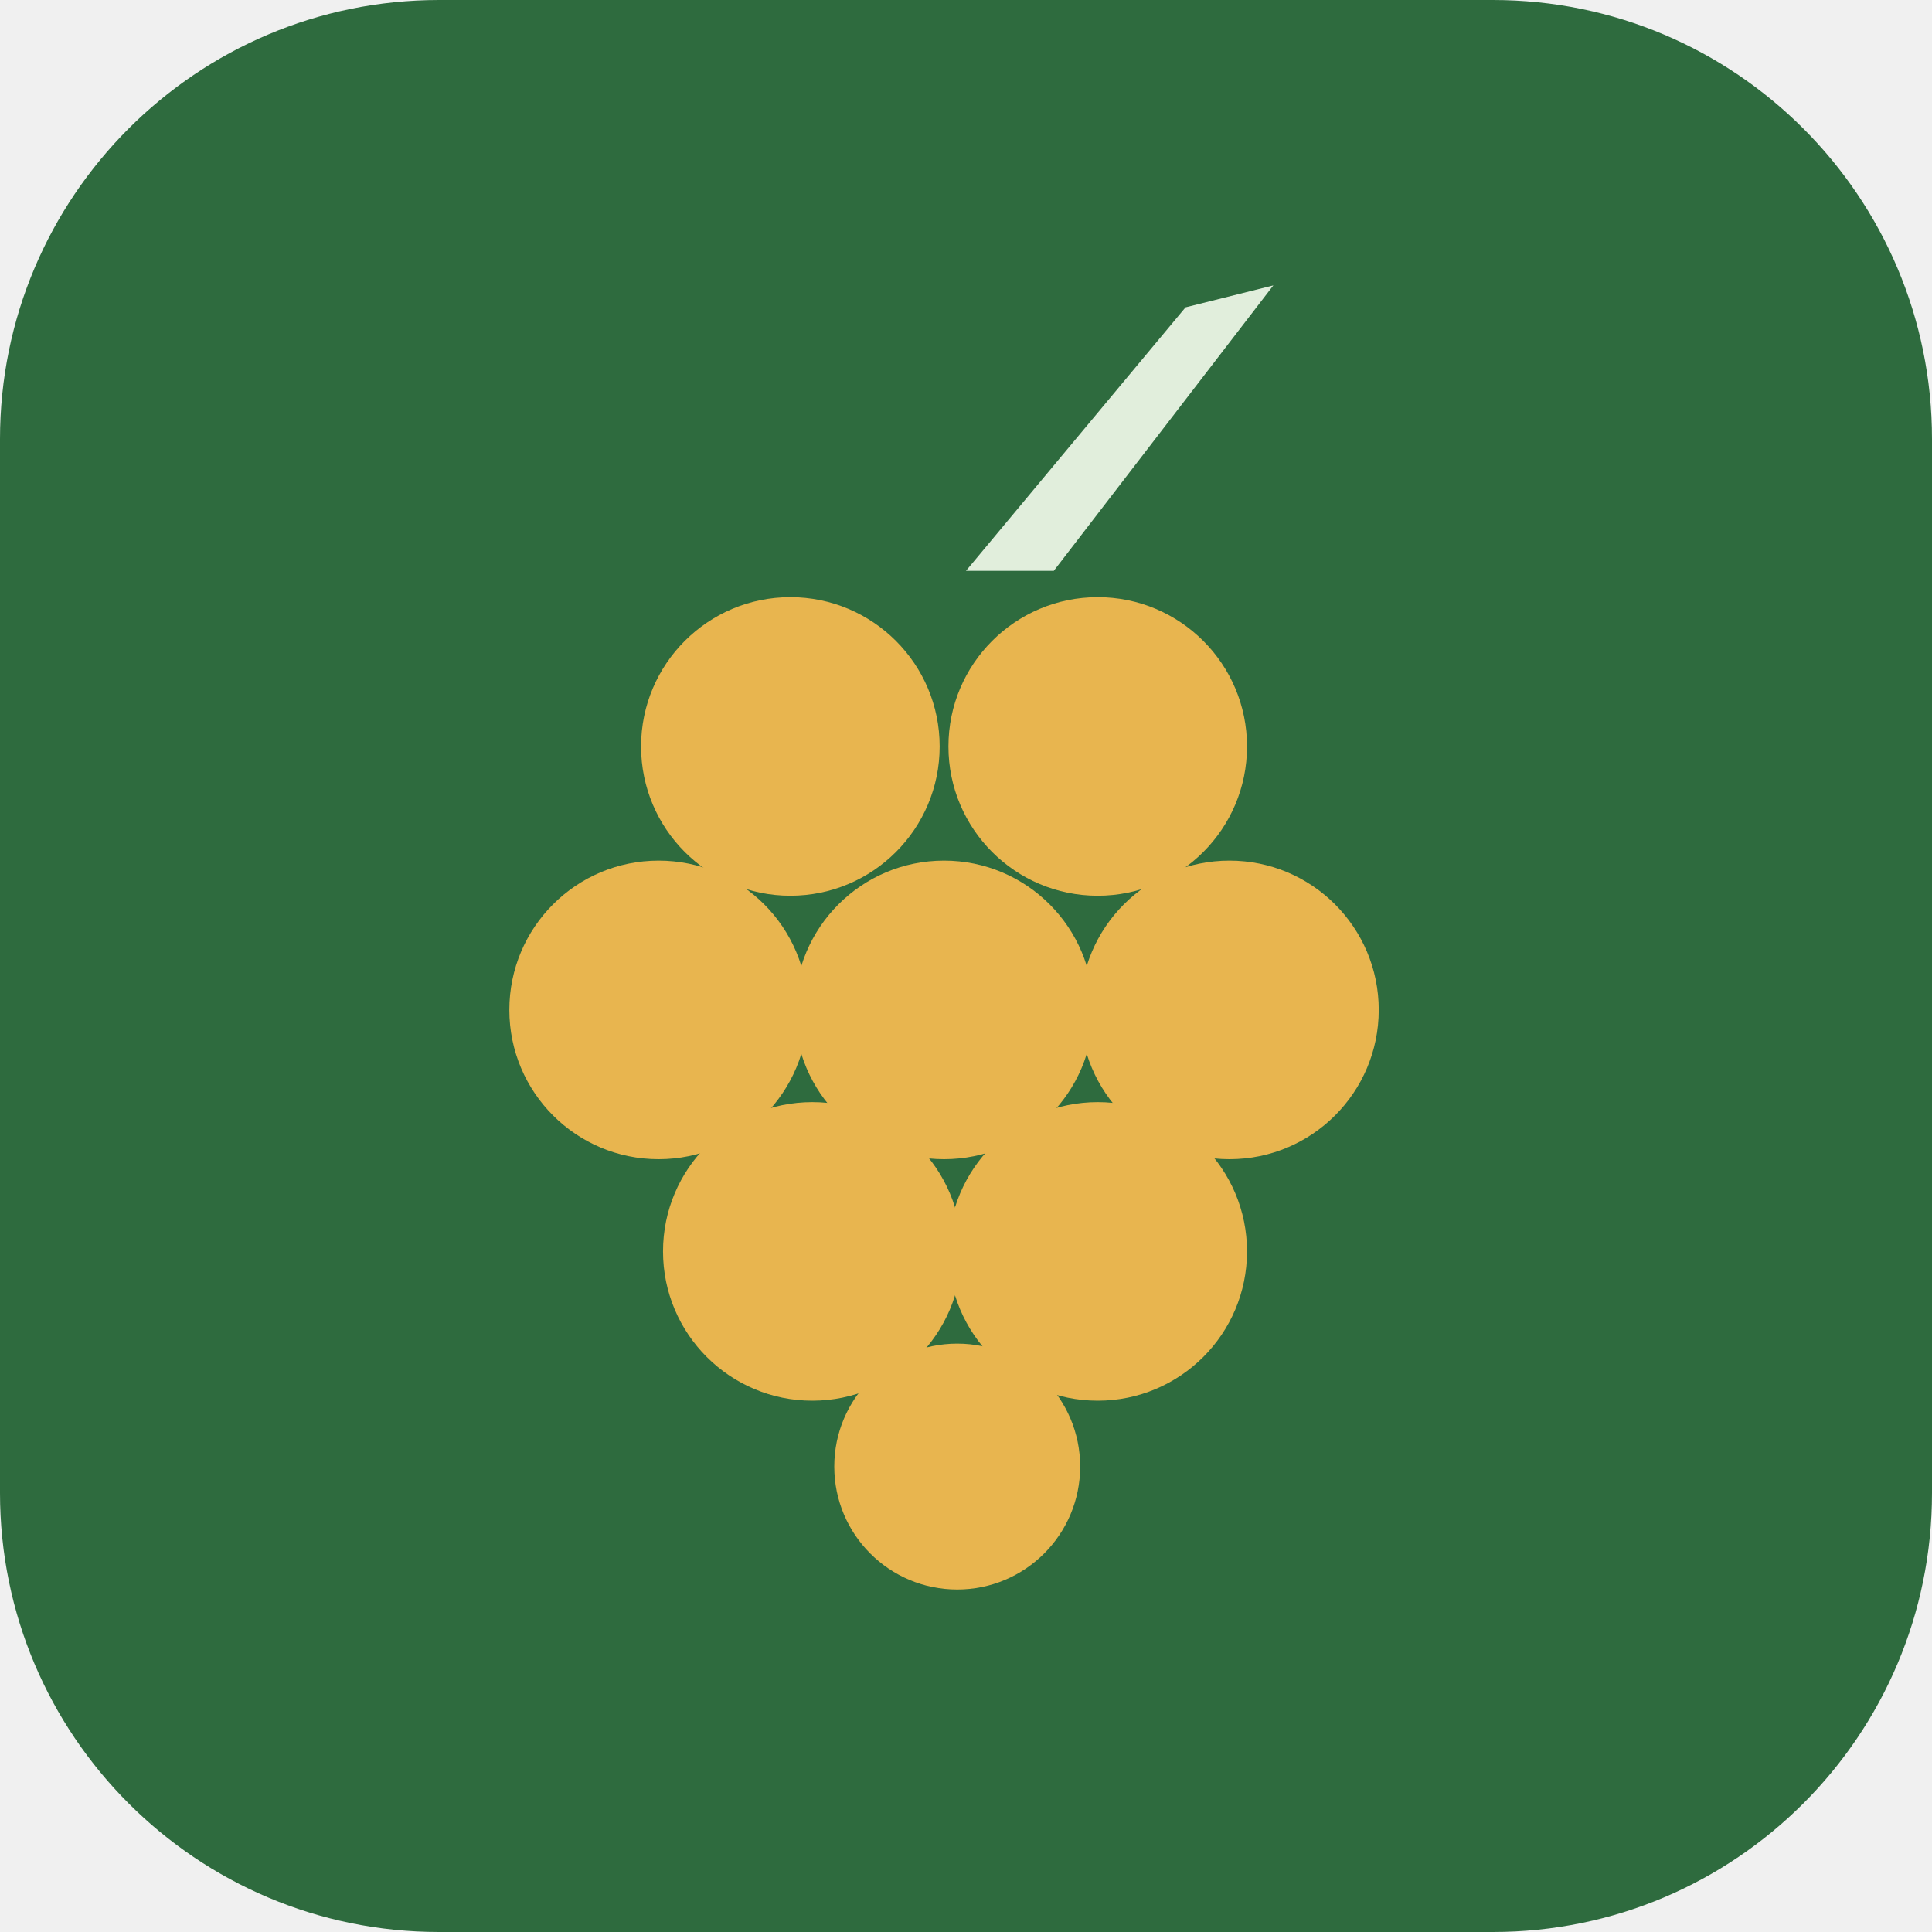
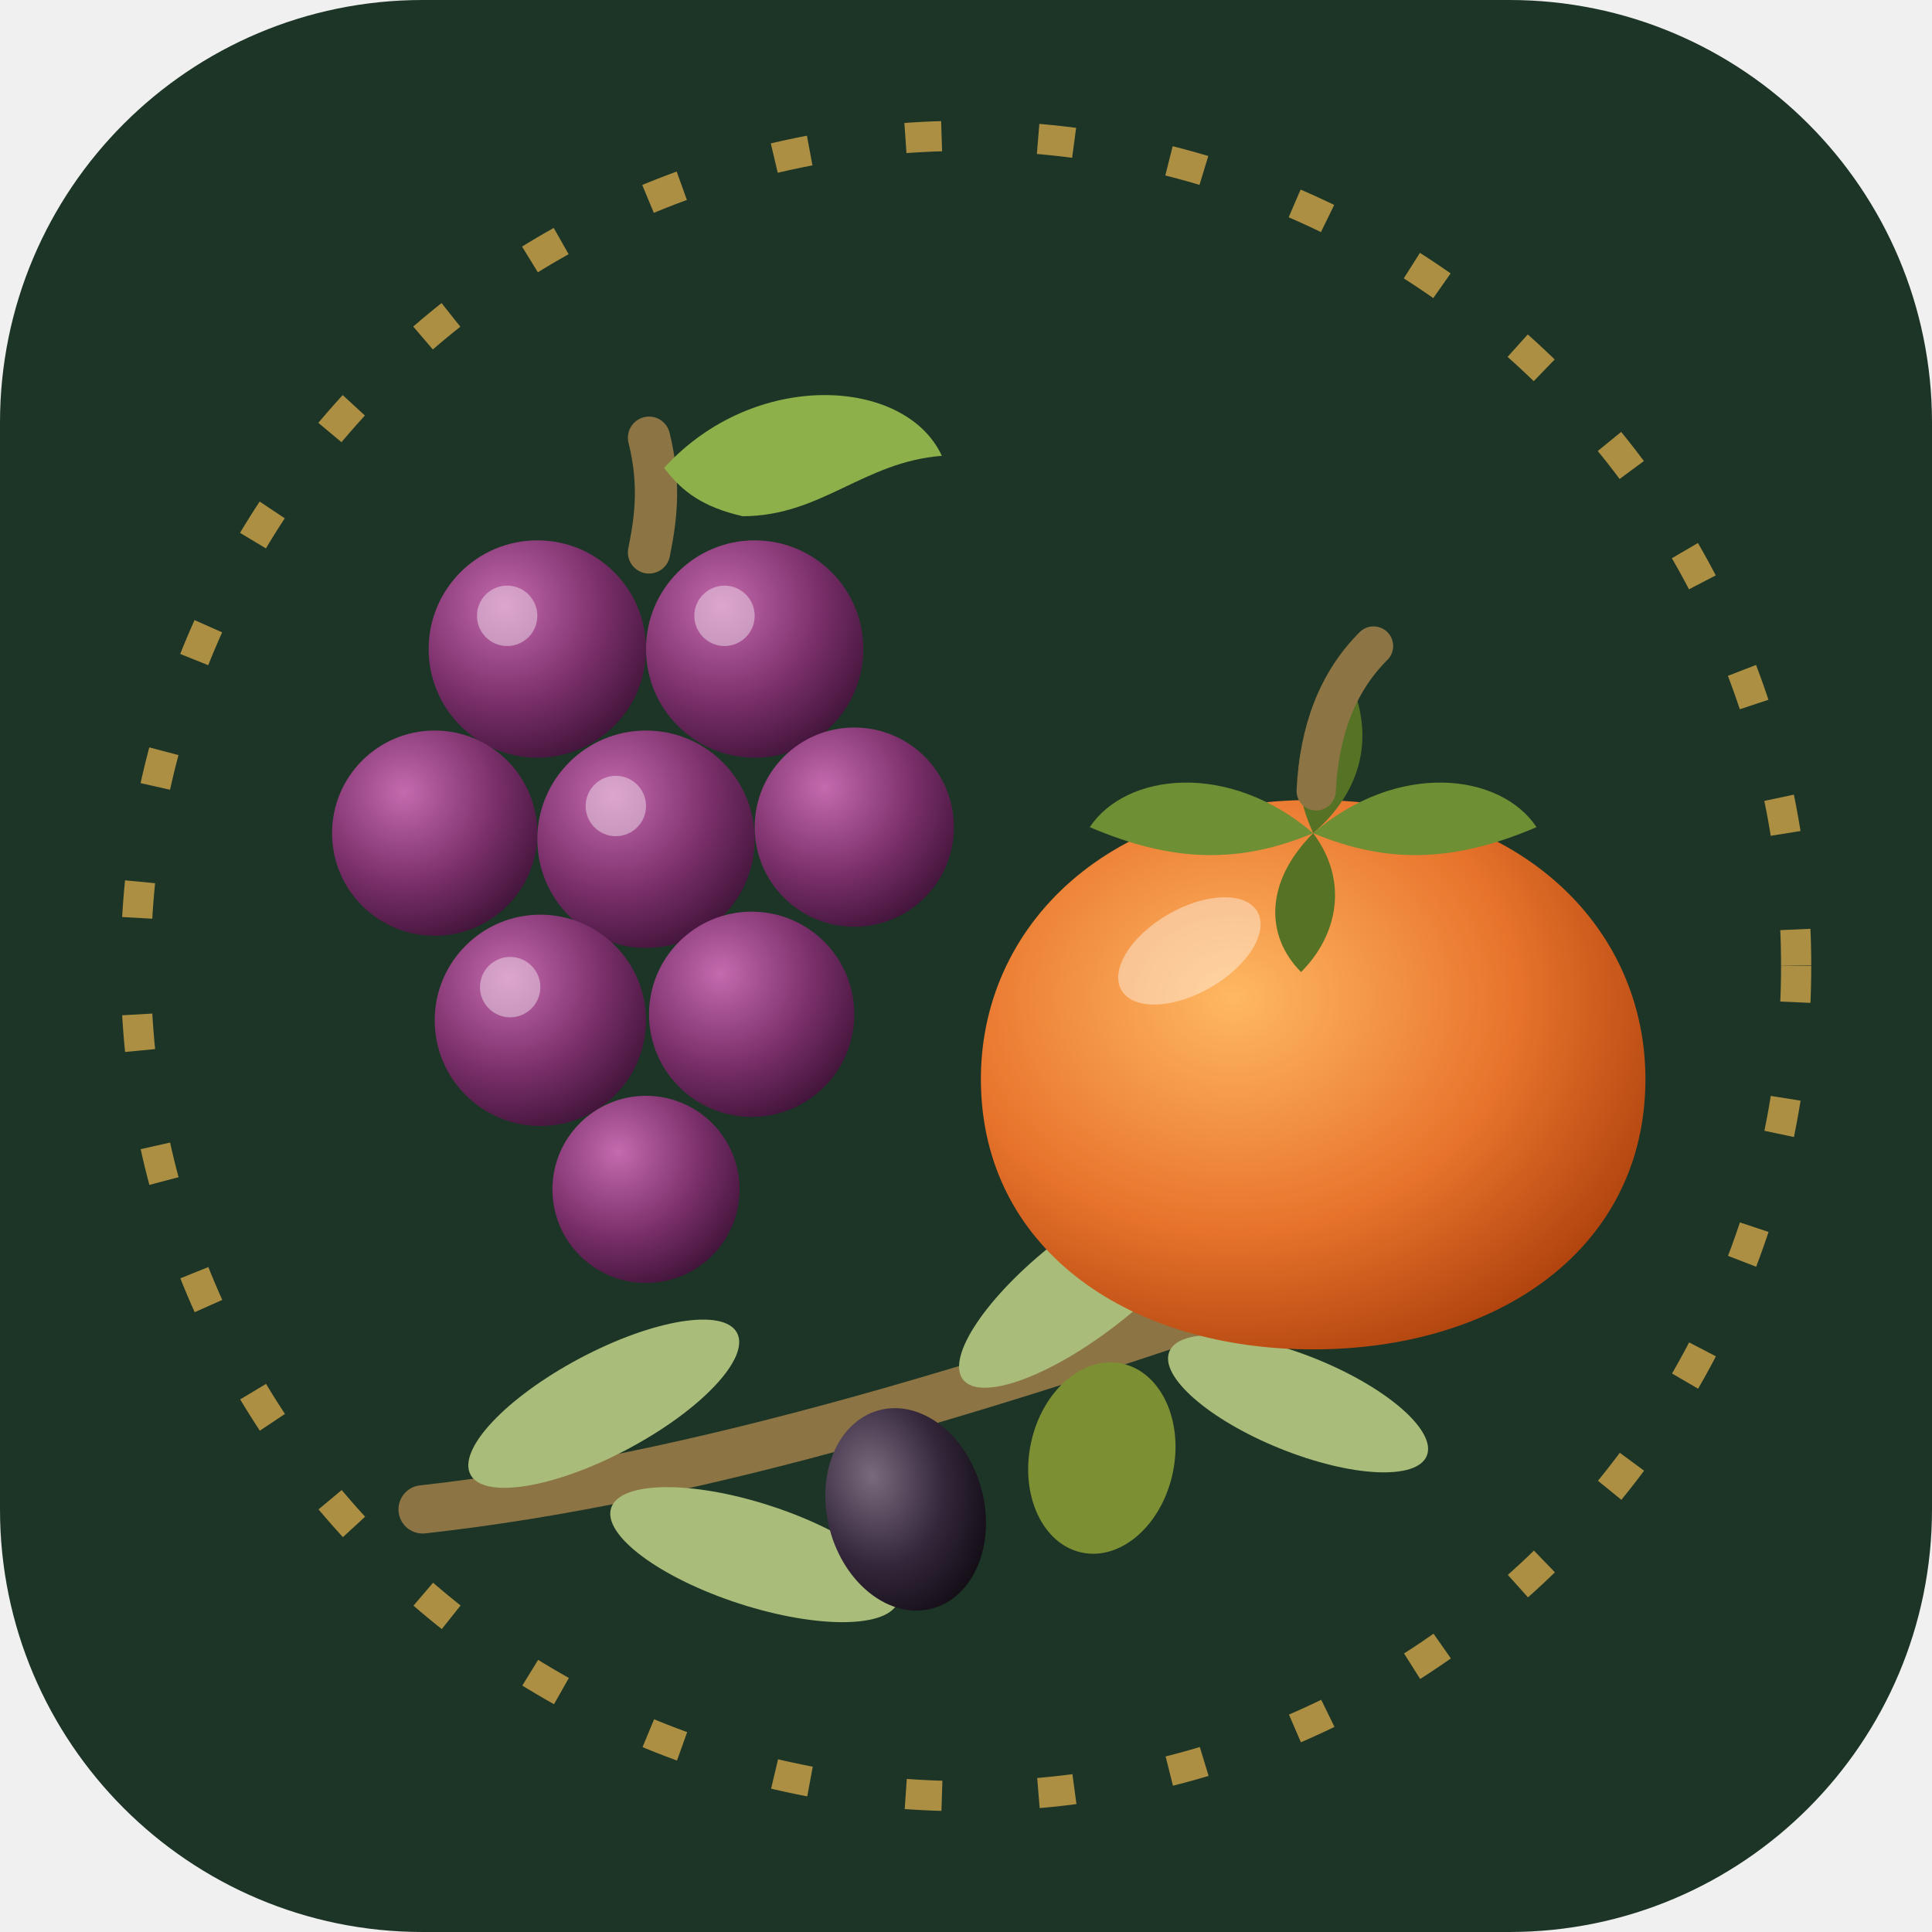
- <svg xmlns="http://www.w3.org/2000/svg" viewBox="0 0 44 44">
-   <rect width="44" height="44" rx="10" fill="#2E6B3E" />
-   <g fill="#E8B54F" transform="translate(0,-3)">
-     <circle cx="18" cy="20" r="3.4" />
-     <circle cx="25" cy="20" r="3.4" />
-     <circle cx="21.5" cy="26" r="3.4" />
-     <circle cx="15" cy="26" r="3.4" />
-     <circle cx="28" cy="26" r="3.4" />
-     <circle cx="18.5" cy="31.5" r="3.4" />
-     <circle cx="25" cy="31.5" r="3.4" />
-     <circle cx="21.8" cy="36.4" r="2.8" />
+ <svg xmlns="http://www.w3.org/2000/svg" viewBox="0 0 64 64">
+   <rect width="64" height="64" rx="14" fill="#1D3526" />
+   <g transform="translate(0.00,0.00) scale(1.0)">
+     <defs>
+       <radialGradient id="lgUzum" cx="35%" cy="30%" r="75%">
+         <stop offset="0" stop-color="#C46AAE" />
+         <stop offset=".6" stop-color="#7A2F6A" />
+         <stop offset="1" stop-color="#43153B" />
+       </radialGradient>
+       <radialGradient id="lgHurma" cx="38%" cy="36%" r="70%">
+         <stop offset="0" stop-color="#FFB862" />
+         <stop offset=".6" stop-color="#E8742C" />
+         <stop offset="1" stop-color="#B0430E" />
+       </radialGradient>
+       <radialGradient id="lgZeytin" cx="35%" cy="30%" r="75%">
+         <stop offset="0" stop-color="#7A6A7E" />
+         <stop offset=".6" stop-color="#33263A" />
+         <stop offset="1" stop-color="#140E17" />
+       </radialGradient>
+     </defs>
+     <circle cx="32" cy="32" r="31" fill="#1D3526" />
+     <circle cx="32" cy="32" r="27.5" fill="none" stroke="#E8B54F" stroke-width="1" stroke-dasharray="1.2 3.2" opacity=".7" />
+     <g>
+       <path d="M14 50c9-1 19-4 33-9" stroke="#8C7444" stroke-width="1.6" fill="none" stroke-linecap="round" />
+       <g fill="#A9BC7A">
+         <ellipse cx="20" cy="46.5" rx="5" ry="1.7" transform="rotate(-28 20 46.5)" />
+         <ellipse cx="25" cy="51.5" rx="5" ry="1.7" transform="rotate(18 25 51.5)" />
+         <ellipse cx="36" cy="42.5" rx="5.2" ry="1.7" transform="rotate(-38 36 42.5)" />
+         <ellipse cx="43" cy="46.5" rx="4.6" ry="1.6" transform="rotate(22 43 46.5)" />
+       </g>
+       <ellipse cx="30" cy="50" rx="2.6" ry="3.4" fill="url(#lgZeytin)" transform="rotate(-15 30 50)" />
+       <ellipse cx="36.5" cy="48.3" rx="2.4" ry="3.2" fill="#7D8F33" transform="rotate(12 36.5 48.3)" />
+     </g>
+     <g>
+       <path d="M21.5 14.5c.4 1.6.2 2.8 0 3.8" stroke="#8C7444" stroke-width="1.4" fill="none" stroke-linecap="round" />
+       <path d="M22 15.5c3-3.3 8-3 9.2-.4-2.6.2-4 2-6.6 2-1.3-.3-2-.8-2.6-1.6z" fill="#8DB04A" />
+       <g fill="url(#lgUzum)">
+         <circle cx="17.8" cy="21.5" r="3.6" />
+         <circle cx="25" cy="21.5" r="3.6" />
+         <circle cx="14.4" cy="27.6" r="3.4" />
+         <circle cx="21.4" cy="27.8" r="3.6" />
+         <circle cx="28.3" cy="27.4" r="3.3" />
+         <circle cx="17.9" cy="33.8" r="3.5" />
+         <circle cx="24.9" cy="33.6" r="3.4" />
+         <circle cx="21.4" cy="39.4" r="3.1" />
+       </g>
+       <g fill="#fff" opacity=".4">
+         <circle cx="16.8" cy="20.4" r="1" />
+         <circle cx="24" cy="20.4" r="1" />
+         <circle cx="20.4" cy="26.7" r="1" />
+         <circle cx="16.9" cy="32.7" r="1" />
+       </g>
+     </g>
+     <g>
+       <path d="M43.5 26.5c7 0 11.2 4.4 11 9.6-.2 5.4-5 8.6-11 8.6s-10.8-3.2-11-8.6c-.2-5.2 4-9.6 11-9.6z" fill="url(#lgHurma)" />
+       <ellipse cx="39.4" cy="31.5" rx="2.6" ry="1.4" fill="#fff" opacity=".4" transform="rotate(-30 39.4 31.5)" />
+       <g fill="#6E8F34">
+         <path d="M43.5 27.6c-2.8-2.4-6.2-2-7.4-.2 2.8 1.2 5 1.2 7.4.2z" />
+         <path d="M43.5 27.6c2.8-2.4 6.2-2 7.4-.2-2.8 1.2-5 1.2-7.4.2z" />
+         <path d="M43.5 27.6c-1.6 1.6-1.6 3.4-.4 4.6 1.2-1.2 1.6-3 .4-4.6z" fill="#557225" />
+         <path d="M43.5 27.6c-1-2.2-.4-4 1.4-4.6.6 1.8 0 3.4-1.4 4.6z" fill="#557225" />
+       </g>
+       <path d="M43.6 26.2c.1-2 .7-3.6 1.9-4.8" stroke="#8C7444" stroke-width="1.3" fill="none" stroke-linecap="round" />
+     </g>
  </g>
-   <path d="M22 13l5-6 2-.5-5 6.5z" fill="#E1EEDC" />
</svg>
